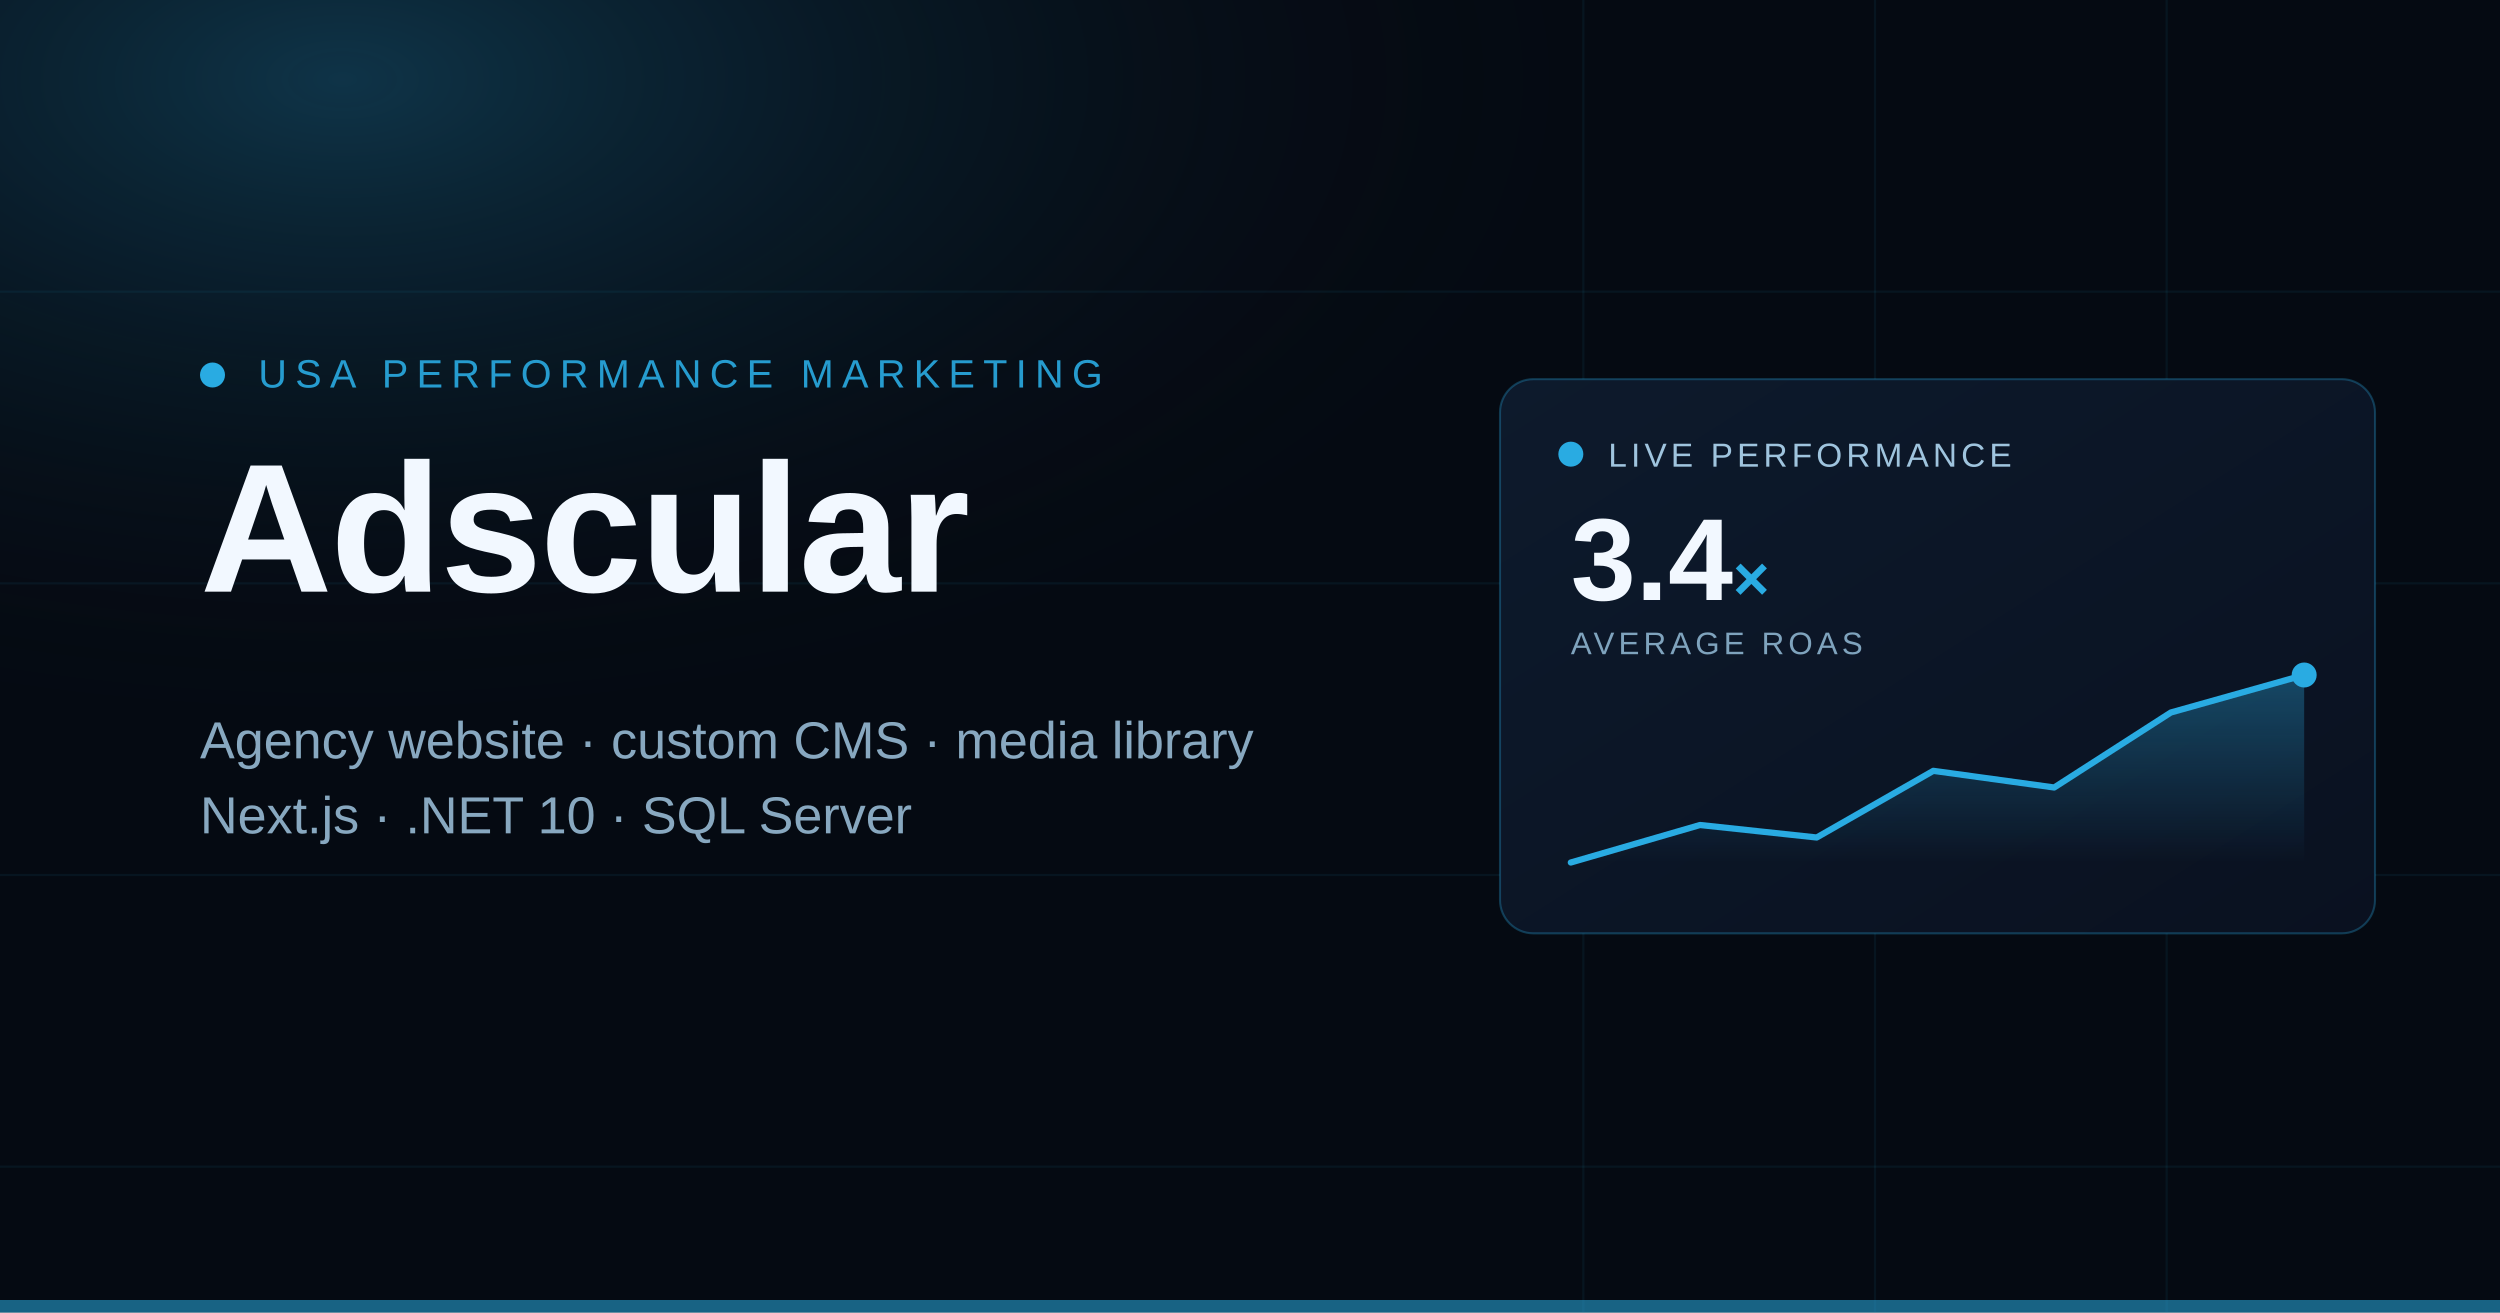
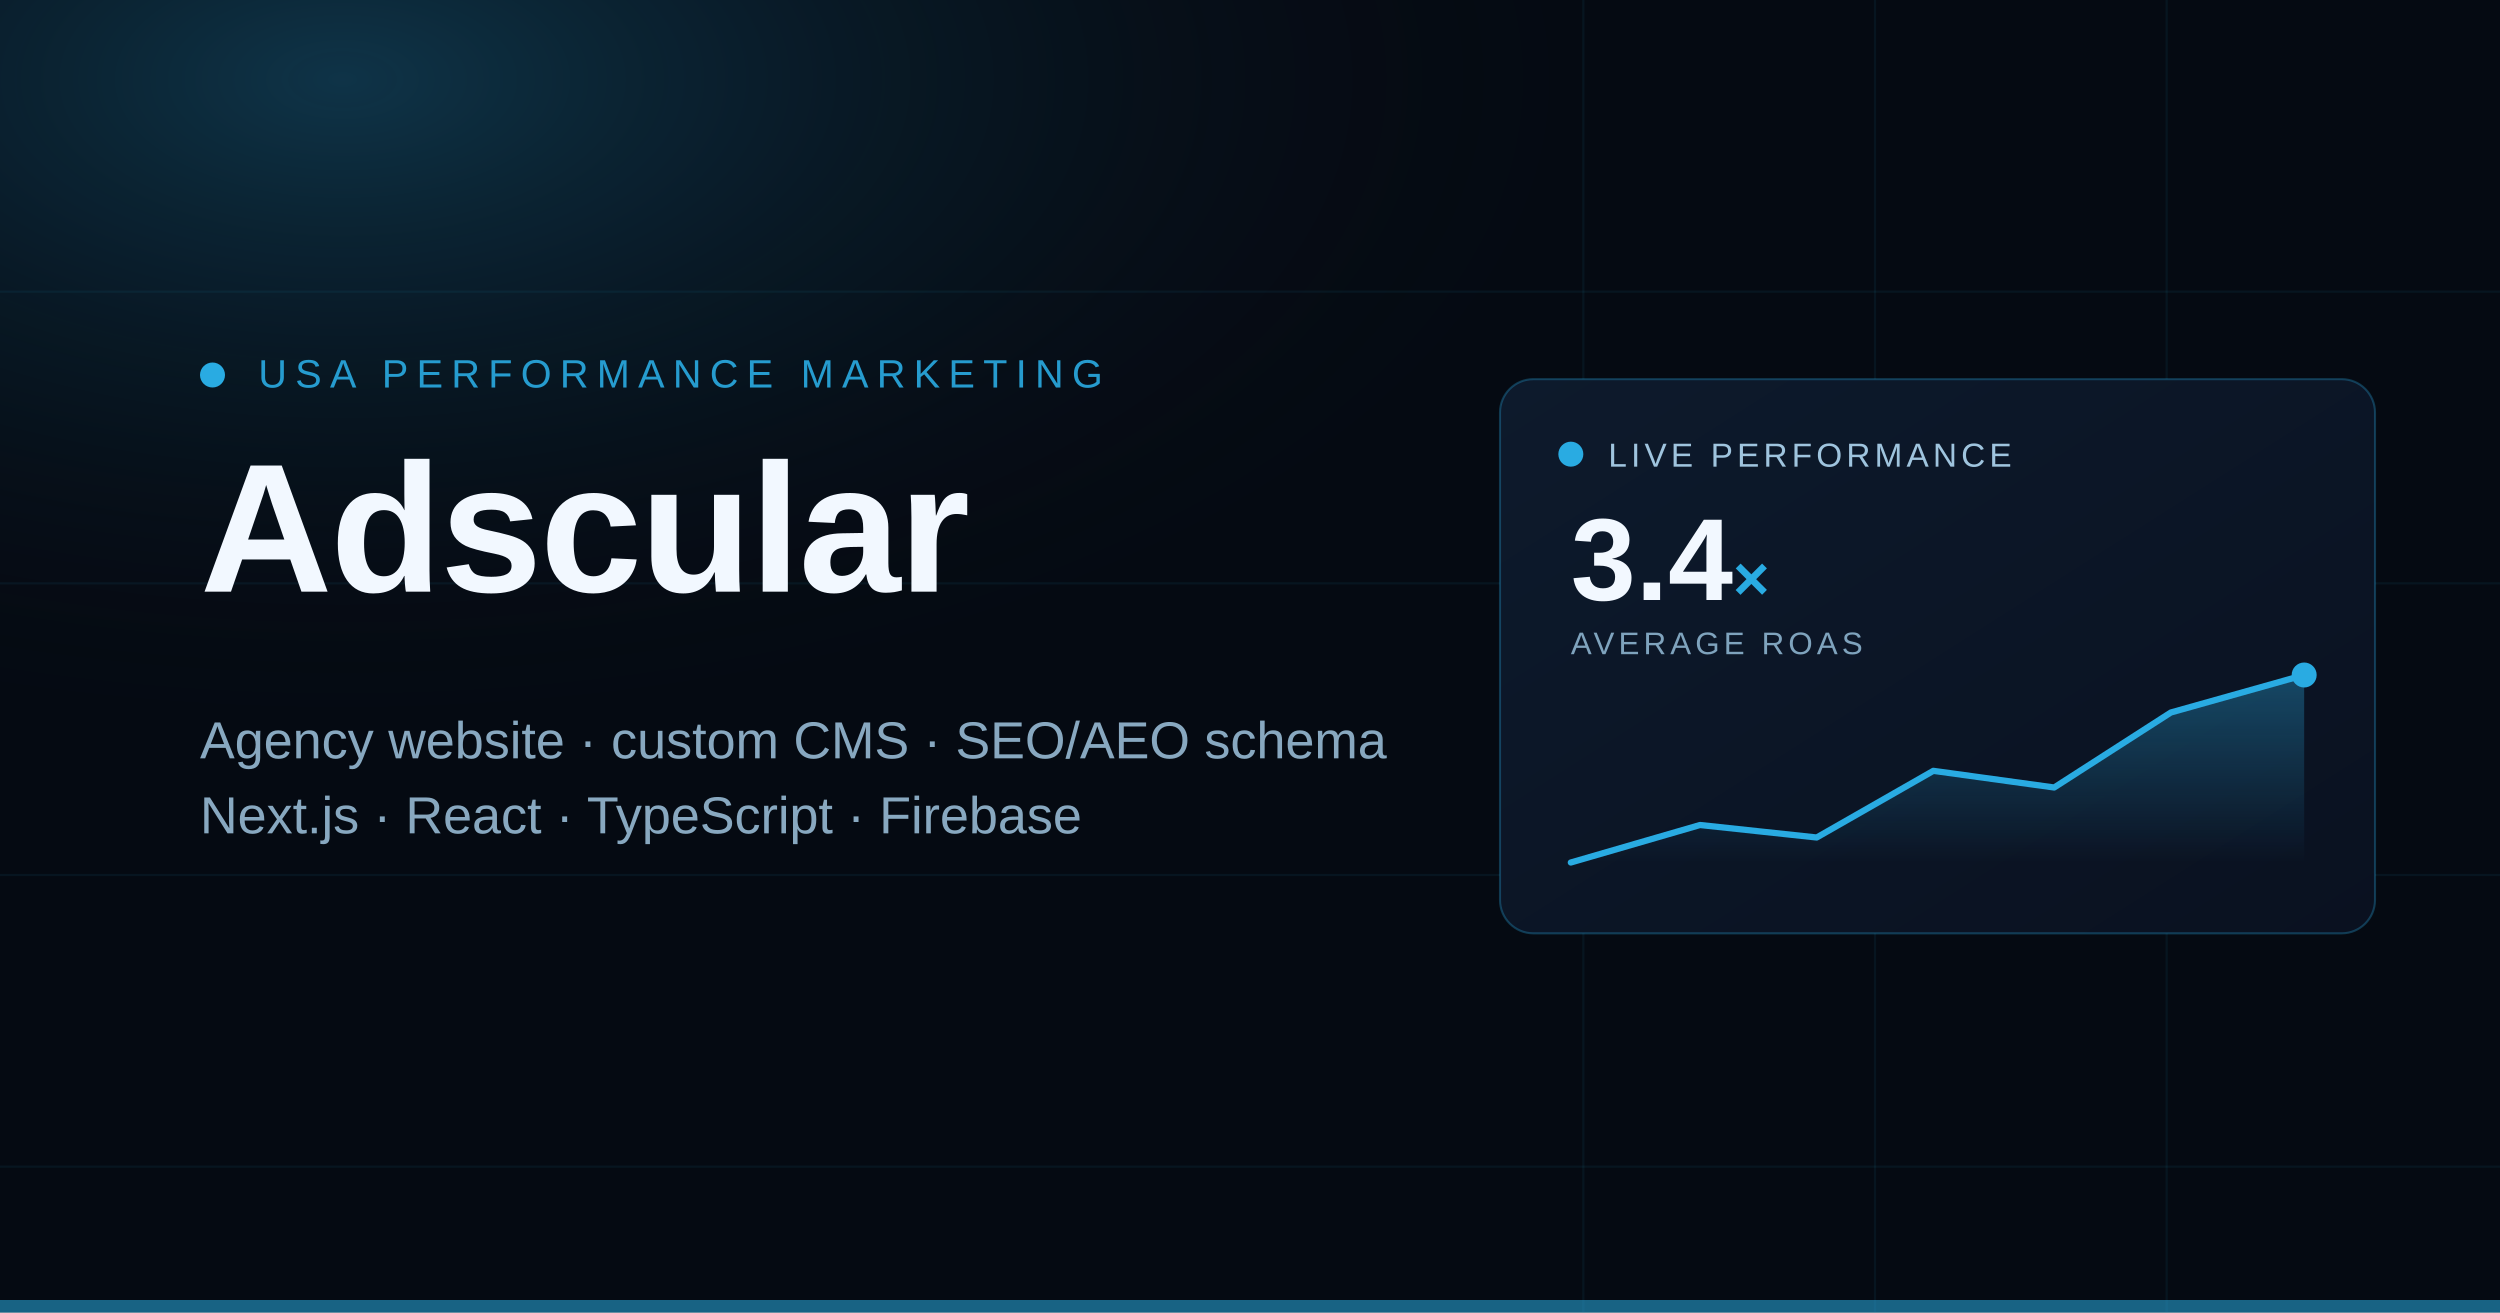
<svg xmlns="http://www.w3.org/2000/svg" width="1200" height="630" viewBox="0 0 1200 630" fill="none">
  <defs>
    <radialGradient id="adGlow" cx="14%" cy="6%" r="88%">
      <stop offset="0%" stop-color="#29abe2" stop-opacity="0.26" />
      <stop offset="58%" stop-color="#050a12" stop-opacity="0" />
    </radialGradient>
    <linearGradient id="adCard" x1="0" y1="0" x2="1" y2="1">
      <stop offset="0%" stop-color="#0d1a2c" />
      <stop offset="100%" stop-color="#0a1120" />
    </linearGradient>
    <linearGradient id="adFill" x1="0" y1="0" x2="0" y2="1">
      <stop offset="0%" stop-color="#29abe2" stop-opacity="0.35" />
      <stop offset="100%" stop-color="#29abe2" stop-opacity="0" />
    </linearGradient>
  </defs>
  <rect width="1200" height="630" fill="#050a12" />
  <rect width="1200" height="630" fill="url(#adGlow)" />
  <g stroke="#29abe2" stroke-opacity="0.07">
    <path d="M0 140 H1200 M0 280 H1200 M0 420 H1200 M0 560 H1200" />
    <path d="M760 0 V630 M900 0 V630 M1040 0 V630" />
  </g>
  <g transform="translate(720 182)">
    <rect width="420" height="266" rx="16" fill="url(#adCard)" stroke="#29abe2" stroke-opacity="0.30" />
    <circle cx="34" cy="36" r="6" fill="#29abe2" />
    <text x="52" y="42" font-family="'Segoe UI', Arial, sans-serif" font-size="16" letter-spacing="2" fill="#9fc4de">LIVE PERFORMANCE</text>
    <text x="34" y="106" font-family="'Segoe UI', Arial, sans-serif" font-size="56" font-weight="700" fill="#f2f8ff">3.4<tspan font-size="30" fill="#29abe2">×</tspan>
    </text>
    <text x="34" y="132" font-family="'Segoe UI', Arial, sans-serif" font-size="15" letter-spacing="2" fill="#7fa3bd">AVERAGE ROAS</text>
    <path d="M34 232 L96 214 L152 220 L208 188 L266 196 L322 160 L386 142 L386 232 Z" fill="url(#adFill)" />
    <path d="M34 232 L96 214 L152 220 L208 188 L266 196 L322 160 L386 142" stroke="#29abe2" stroke-width="3" stroke-linejoin="round" stroke-linecap="round" />
    <circle cx="386" cy="142" r="6" fill="#29abe2" />
  </g>
  <g transform="translate(96 236)">
    <circle cx="6" cy="-56" r="6" fill="#29abe2" />
    <text x="28" y="-50" font-family="'Segoe UI', Arial, sans-serif" font-size="19" letter-spacing="4" fill="#29abe2" fill-opacity="0.9">USA PERFORMANCE MARKETING</text>
    <text x="0" y="48" font-family="'Segoe UI', Arial, sans-serif" font-size="88" font-weight="700" letter-spacing="-1" fill="#f2f8ff">Adscular</text>
-     <text x="0" y="128" font-family="'Segoe UI', Arial, sans-serif" font-size="25" fill="#9fc4de" fill-opacity="0.85">Agency website · custom CMS · media library</text>
-     <text x="0" y="164" font-family="'Segoe UI', Arial, sans-serif" font-size="25" fill="#9fc4de" fill-opacity="0.85">Next.js · .NET 10 · SQL Server</text>
+     <text x="0" y="128" font-family="'Segoe UI', Arial, sans-serif" font-size="25" fill="#9fc4de" fill-opacity="0.85">Agency website · custom CMS · SEO/AEO schema</text>
+     <text x="0" y="164" font-family="'Segoe UI', Arial, sans-serif" font-size="25" fill="#9fc4de" fill-opacity="0.85">Next.js · React · TypeScript · Firebase</text>
  </g>
  <rect x="0" y="624" width="1200" height="6" fill="#29abe2" fill-opacity="0.55" />
</svg>
